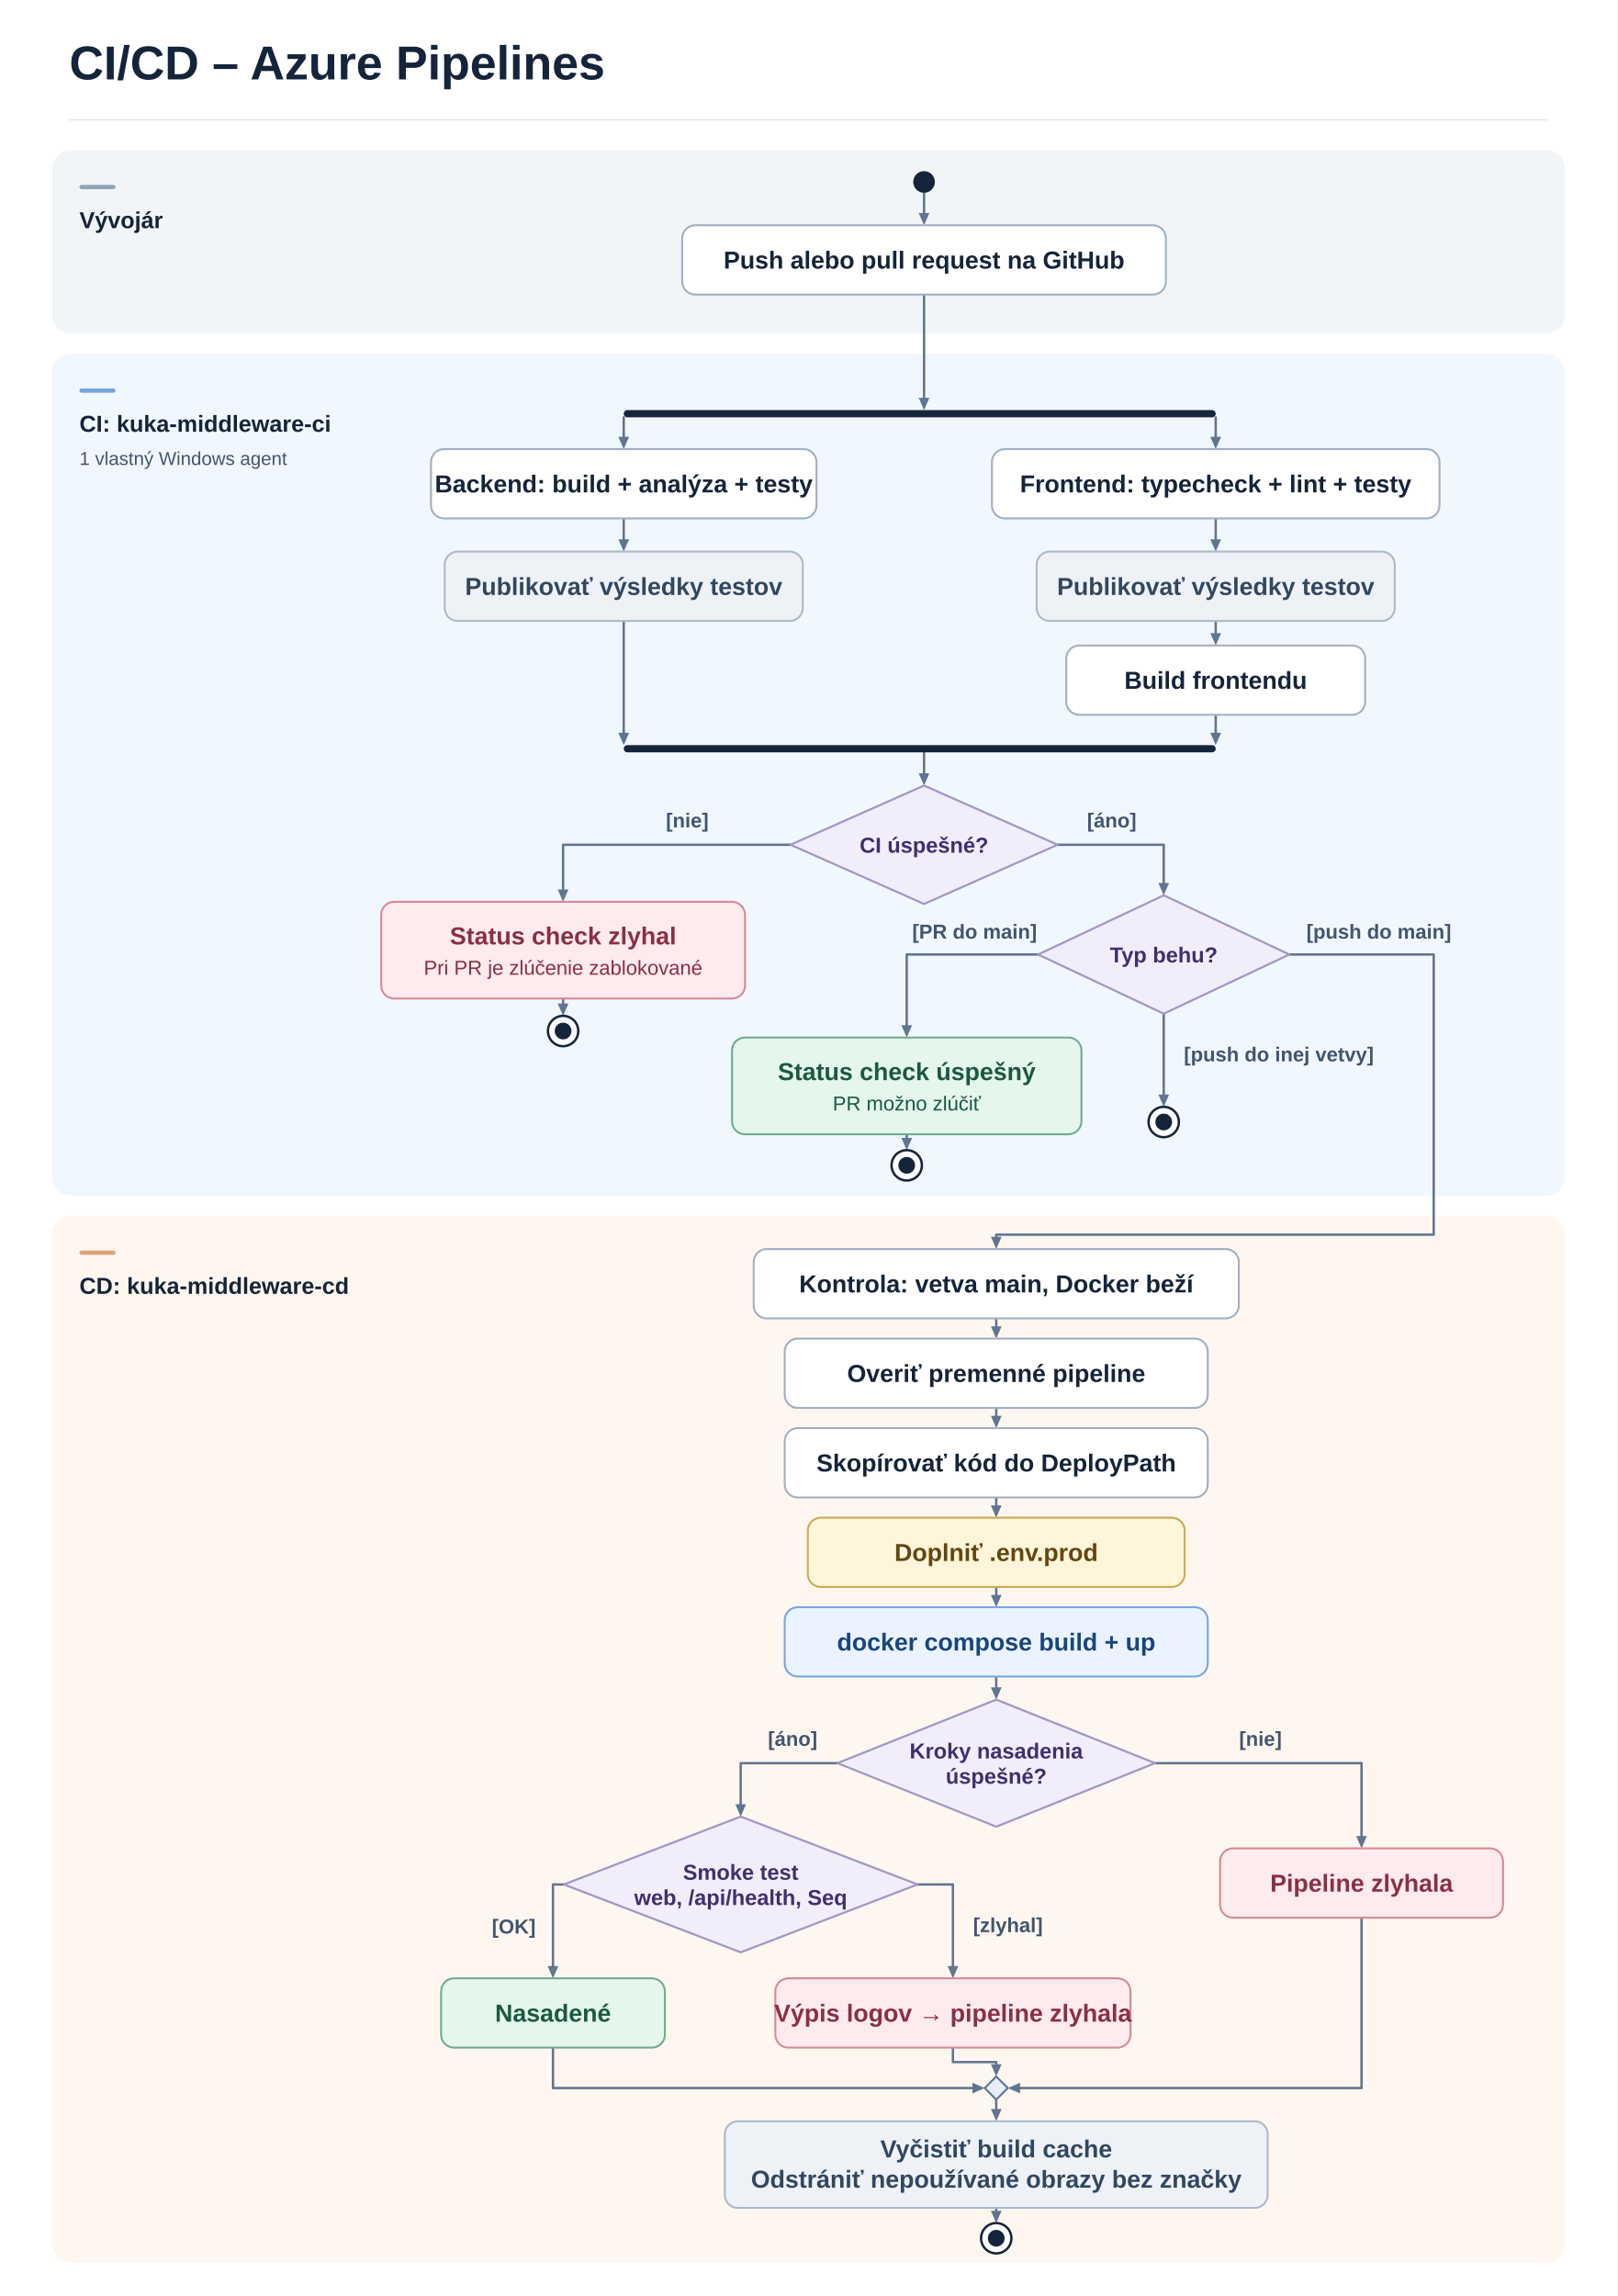
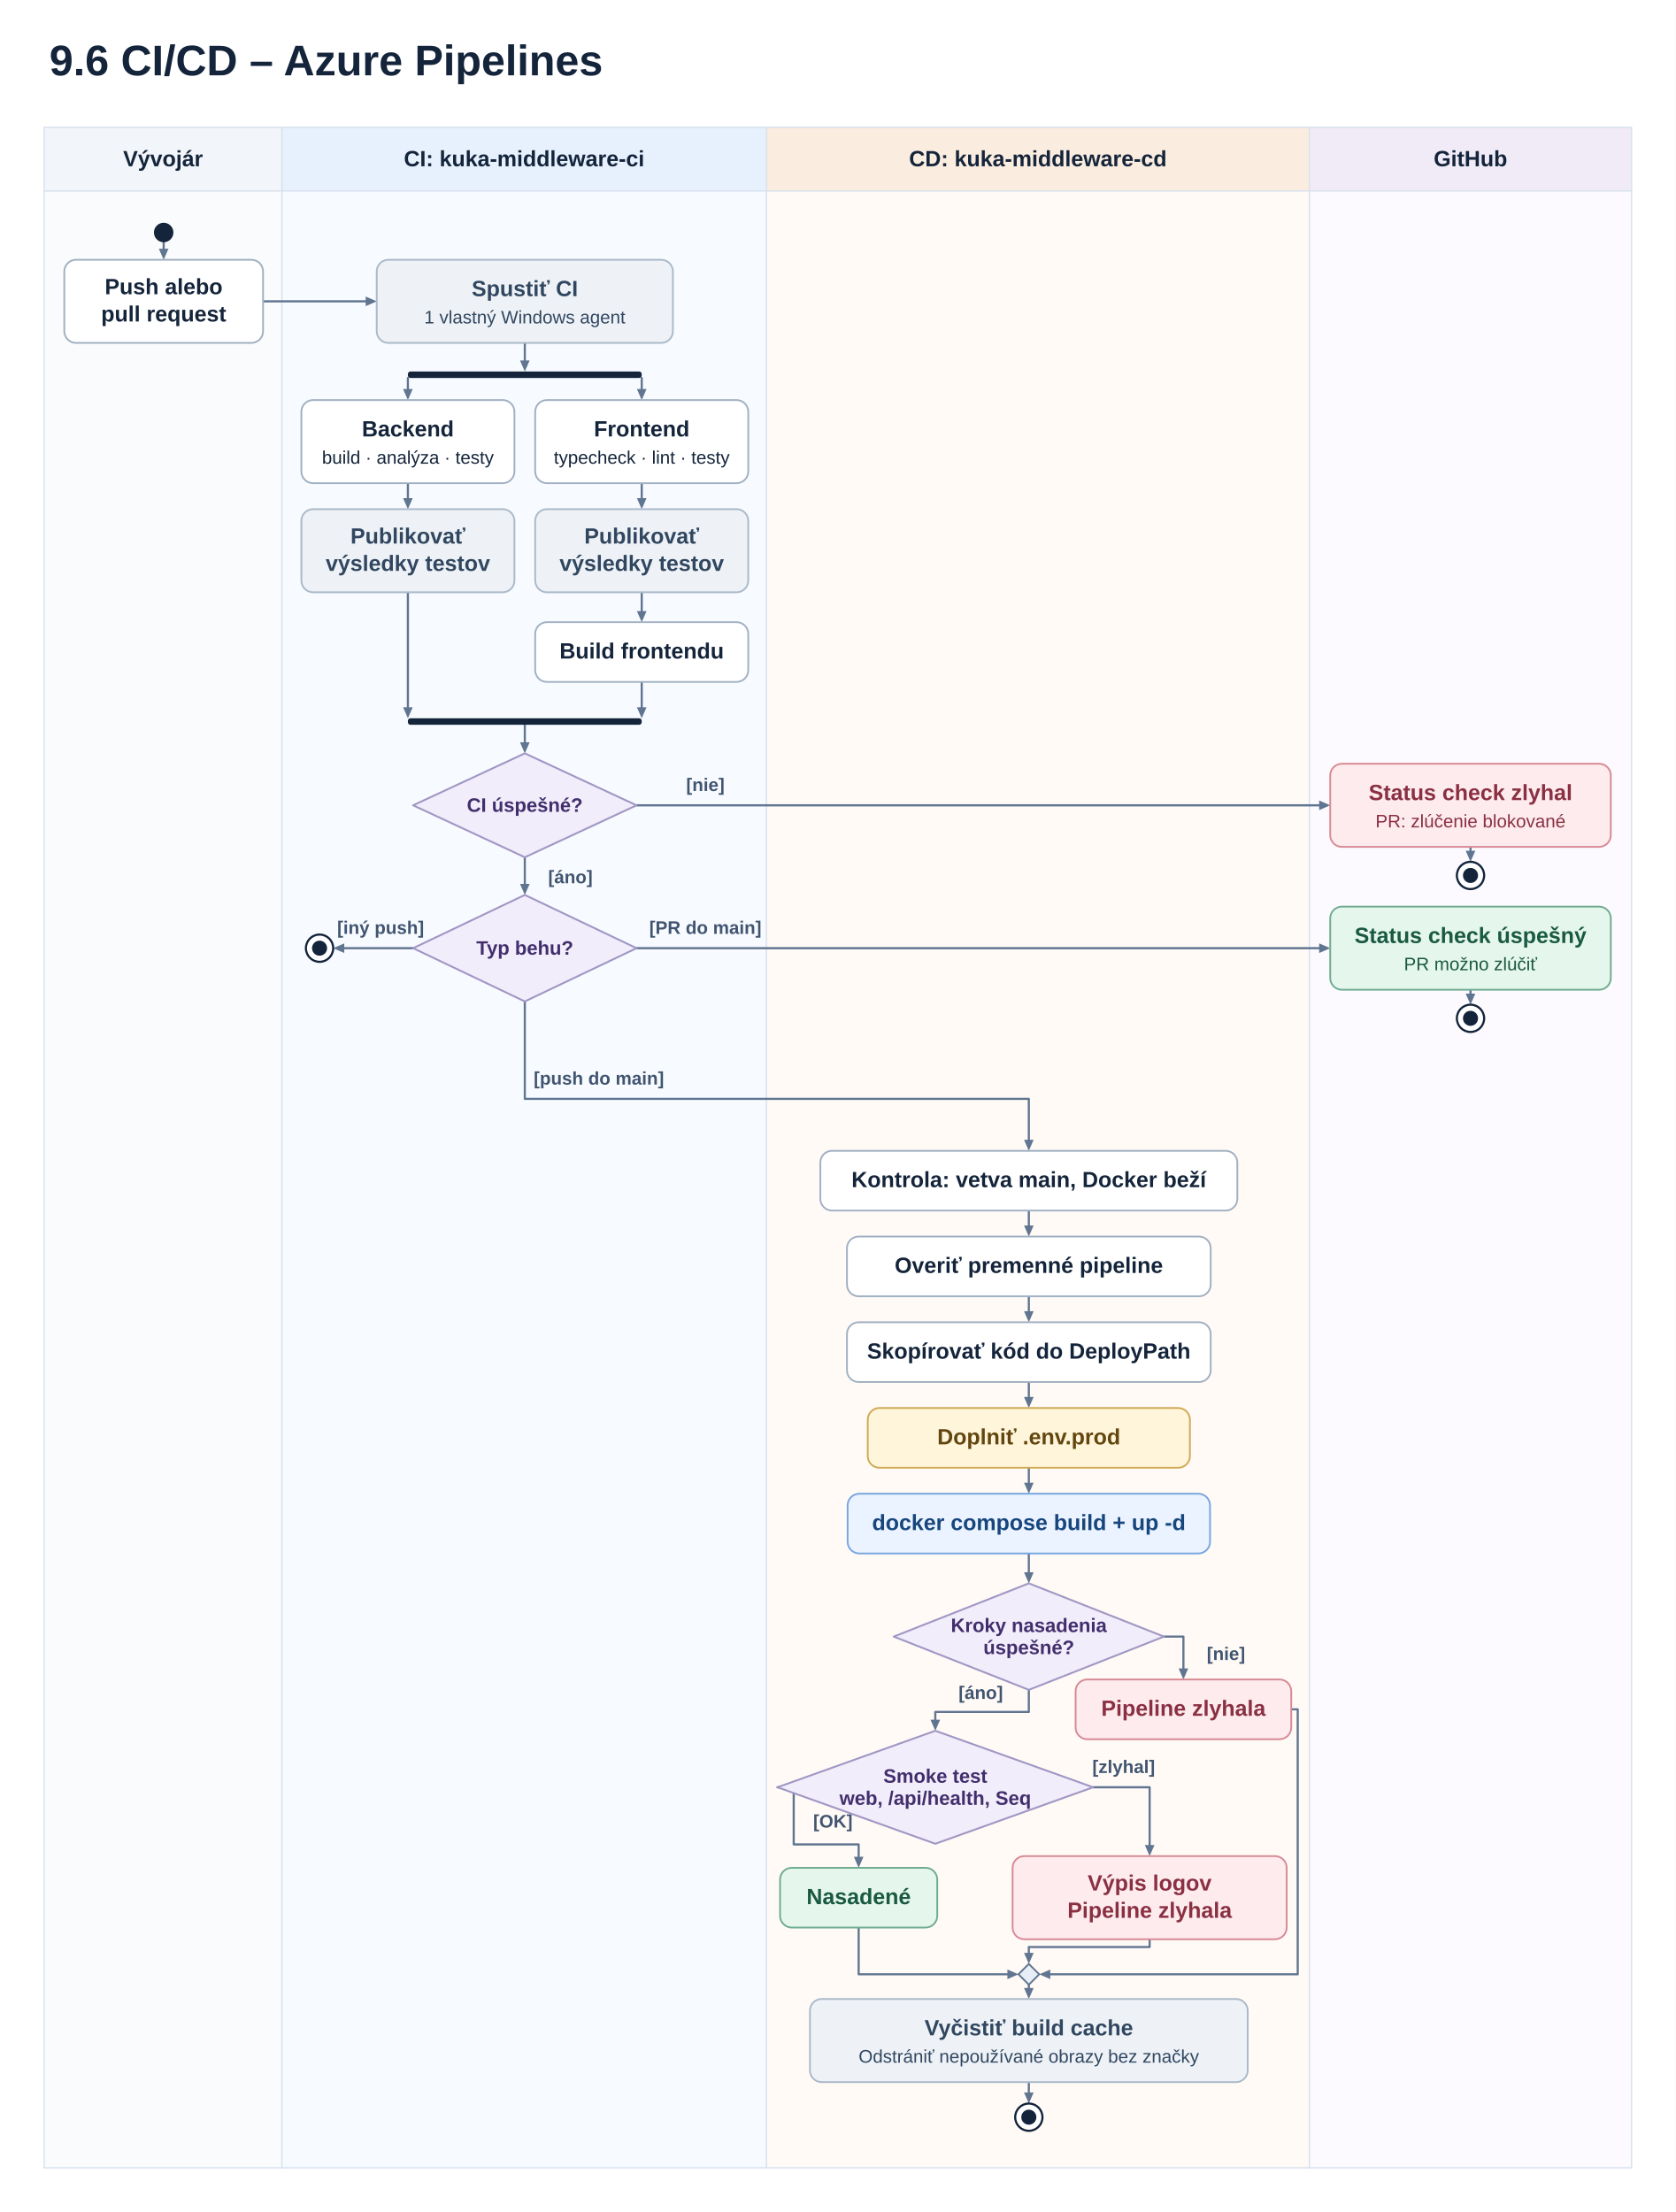
- <svg xmlns="http://www.w3.org/2000/svg" width="1120" height="1590" viewBox="0 0 1120 1590" role="img" aria-labelledby="diagram-title" font-family="Segoe UI, Helvetica Neue, Arial, sans-serif">
+ <svg xmlns="http://www.w3.org/2000/svg" width="1290" height="1703" viewBox="0 0 1290 1703" role="img" aria-labelledby="diagram-title" font-family="Segoe UI, Helvetica Neue, Arial, sans-serif">
  <g>
-     <rect x="0" y="0" width="1120" height="1590" rx="0" fill="#FFFFFF" stroke="none" stroke-width="1.35" />
-     <polyline points="48,83 1072,83" fill="none" stroke="#DFE7F0" stroke-width="1" stroke-linecap="round" stroke-linejoin="round" />
-     <rect x="36" y="104" width="1048" height="127" rx="13" fill="#F2F5F8" stroke="none" stroke-width="1.35" />
-     <rect x="55" y="128" width="25" height="3" rx="1.5" fill="#92A4B8" stroke="none" stroke-width="1.35" />
-     <rect x="36" y="245" width="1048" height="583" rx="13" fill="#F1F7FE" stroke="none" stroke-width="1.35" />
-     <rect x="55" y="269" width="25" height="3" rx="1.5" fill="#75A6DF" stroke="none" stroke-width="1.35" />
-     <rect x="36" y="842" width="1048" height="725" rx="13" fill="#FFF7EF" stroke="none" stroke-width="1.35" />
-     <rect x="55" y="866" width="25" height="3" rx="1.5" fill="#DAA376" stroke="none" stroke-width="1.35" />
+     <rect x="0" y="0" width="1290" height="1703" rx="0" fill="#FFFFFF" stroke="none" stroke-width="1.35" />
+     <rect x="34" y="98" width="183" height="1571" rx="0" fill="#FAFBFC" stroke="none" stroke-width="1.35" />
+     <rect x="34" y="98" width="183" height="49" rx="0" fill="#F2F5F9" stroke="none" stroke-width="1.35" />
+     <polyline points="34,98 34,1669" fill="none" stroke="#D7E1ED" stroke-width="1" stroke-linecap="round" stroke-linejoin="round" />
+     <rect x="217" y="98" width="373" height="1571" rx="0" fill="#F7FAFF" stroke="none" stroke-width="1.35" />
+     <rect x="217" y="98" width="373" height="49" rx="0" fill="#E7F1FE" stroke="none" stroke-width="1.35" />
+     <polyline points="217,98 217,1669" fill="none" stroke="#D7E1ED" stroke-width="1" stroke-linecap="round" stroke-linejoin="round" />
+     <rect x="590" y="98" width="418" height="1571" rx="0" fill="#FFFAF6" stroke="none" stroke-width="1.35" />
+     <rect x="590" y="98" width="418" height="49" rx="0" fill="#FAECDF" stroke="none" stroke-width="1.35" />
+     <polyline points="590,98 590,1669" fill="none" stroke="#D7E1ED" stroke-width="1" stroke-linecap="round" stroke-linejoin="round" />
+     <rect x="1008" y="98" width="248" height="1571" rx="0" fill="#FCFAFE" stroke="none" stroke-width="1.35" />
+     <rect x="1008" y="98" width="248" height="49" rx="0" fill="#F0EBF7" stroke="none" stroke-width="1.35" />
+     <polyline points="1008,98 1008,1669" fill="none" stroke="#D7E1ED" stroke-width="1" stroke-linecap="round" stroke-linejoin="round" />
+     <polyline points="34,98 1256,98 1256,1669 34,1669" fill="none" stroke="#D7E1ED" stroke-width="1" stroke-linecap="round" stroke-linejoin="round" />
+     <polyline points="34,147 1256,147" fill="none" stroke="#D7E1ED" stroke-width="1" stroke-linecap="round" stroke-linejoin="round" />
  </g>
  <g>
-     <polyline points="640,133.5 640.0,148.5" fill="none" stroke="#607590" stroke-width="1.65" stroke-linecap="round" stroke-linejoin="round" />
-     <polygon points="640,156 636.30,147.50 643.70,147.50" fill="#607590" />
-     <polyline points="640,204 640.0,276.5" fill="none" stroke="#607590" stroke-width="1.65" stroke-linecap="round" stroke-linejoin="round" />
-     <polygon points="640,284 636.30,275.50 643.70,275.50" fill="#607590" />
-     <polyline points="432,289 432.0,303.5" fill="none" stroke="#607590" stroke-width="1.65" stroke-linecap="round" stroke-linejoin="round" />
-     <polygon points="432,311 428.30,302.50 435.70,302.50" fill="#607590" />
-     <polyline points="432,359 432.0,374.5" fill="none" stroke="#607590" stroke-width="1.65" stroke-linecap="round" stroke-linejoin="round" />
-     <polygon points="432,382 428.30,373.50 435.70,373.50" fill="#607590" />
-     <polyline points="842,289 842.0,303.5" fill="none" stroke="#607590" stroke-width="1.65" stroke-linecap="round" stroke-linejoin="round" />
-     <polygon points="842,311 838.30,302.50 845.70,302.50" fill="#607590" />
-     <polyline points="842,359 842.0,374.5" fill="none" stroke="#607590" stroke-width="1.65" stroke-linecap="round" stroke-linejoin="round" />
-     <polygon points="842,382 838.30,373.50 845.70,373.50" fill="#607590" />
-     <polyline points="432,430 432.0,508.5" fill="none" stroke="#607590" stroke-width="1.65" stroke-linecap="round" stroke-linejoin="round" />
-     <polygon points="432,516 428.30,507.50 435.70,507.50" fill="#607590" />
-     <polyline points="842,430 842.0,439.5" fill="none" stroke="#607590" stroke-width="1.65" stroke-linecap="round" stroke-linejoin="round" />
-     <polygon points="842,447 838.30,438.50 845.70,438.50" fill="#607590" />
-     <polyline points="842,495 842.0,508.5" fill="none" stroke="#607590" stroke-width="1.65" stroke-linecap="round" stroke-linejoin="round" />
-     <polygon points="842,516 838.30,507.50 845.70,507.50" fill="#607590" />
-     <polyline points="640,521 640.0,536.5" fill="none" stroke="#607590" stroke-width="1.65" stroke-linecap="round" stroke-linejoin="round" />
-     <polygon points="640,544 636.30,535.50 643.70,535.50" fill="#607590" />
-     <polyline points="547.5,585 390,585 390.0,617.0" fill="none" stroke="#607590" stroke-width="1.65" stroke-linecap="round" stroke-linejoin="round" />
-     <polygon points="390,624.5 386.30,616.00 393.70,616.00" fill="#607590" />
-     <polyline points="390,691.5 390.0,696.0" fill="none" stroke="#607590" stroke-width="1.65" stroke-linecap="round" stroke-linejoin="round" />
-     <polygon points="390,703.5 386.30,695.00 393.70,695.00" fill="#607590" />
-     <polyline points="732.5,585 806,585 806.0,612.5" fill="none" stroke="#607590" stroke-width="1.65" stroke-linecap="round" stroke-linejoin="round" />
-     <polygon points="806,620 802.30,611.50 809.70,611.50" fill="#607590" />
-     <polyline points="719,661 628,661 628.0,711.0" fill="none" stroke="#607590" stroke-width="1.65" stroke-linecap="round" stroke-linejoin="round" />
-     <polygon points="628,718.5 624.30,710.00 631.70,710.00" fill="#607590" />
-     <polyline points="628,785.5 628.0,789.0" fill="none" stroke="#607590" stroke-width="1.65" stroke-linecap="round" stroke-linejoin="round" />
-     <polygon points="628,796.5 624.30,788.00 631.70,788.00" fill="#607590" />
-     <polyline points="806,702 806.0,759.0" fill="none" stroke="#607590" stroke-width="1.65" stroke-linecap="round" stroke-linejoin="round" />
-     <polygon points="806,766.5 802.30,758.00 809.70,758.00" fill="#607590" />
-     <polyline points="893,661 993,661 993,855 690,855 690.0,857.5" fill="none" stroke="#607590" stroke-width="1.65" stroke-linecap="round" stroke-linejoin="round" />
-     <polygon points="690,865 686.30,856.50 693.70,856.50" fill="#607590" />
-     <polyline points="690,913 690.0,919.5" fill="none" stroke="#607590" stroke-width="1.65" stroke-linecap="round" stroke-linejoin="round" />
-     <polygon points="690,927 686.30,918.50 693.70,918.50" fill="#607590" />
-     <polyline points="690,975 690.0,981.5" fill="none" stroke="#607590" stroke-width="1.65" stroke-linecap="round" stroke-linejoin="round" />
-     <polygon points="690,989 686.30,980.50 693.70,980.50" fill="#607590" />
-     <polyline points="690,1037 690.0,1043.5" fill="none" stroke="#607590" stroke-width="1.65" stroke-linecap="round" stroke-linejoin="round" />
-     <polygon points="690,1051 686.30,1042.50 693.70,1042.50" fill="#607590" />
-     <polyline points="690,1099 690.0,1105.5" fill="none" stroke="#607590" stroke-width="1.65" stroke-linecap="round" stroke-linejoin="round" />
-     <polygon points="690,1113 686.30,1104.50 693.70,1104.50" fill="#607590" />
-     <polyline points="690,1161 690.0,1169.5" fill="none" stroke="#607590" stroke-width="1.65" stroke-linecap="round" stroke-linejoin="round" />
-     <polygon points="690,1177 686.30,1168.50 693.70,1168.50" fill="#607590" />
-     <polyline points="580,1221 513,1221 513.0,1250.5" fill="none" stroke="#607590" stroke-width="1.65" stroke-linecap="round" stroke-linejoin="round" />
-     <polygon points="513,1258 509.30,1249.50 516.70,1249.50" fill="#607590" />
-     <polyline points="800,1221 943,1221 943.0,1272.5" fill="none" stroke="#607590" stroke-width="1.65" stroke-linecap="round" stroke-linejoin="round" />
-     <polygon points="943,1280 939.30,1271.50 946.70,1271.50" fill="#607590" />
-     <polyline points="390.5,1305 383,1305 383.0,1362.5" fill="none" stroke="#607590" stroke-width="1.65" stroke-linecap="round" stroke-linejoin="round" />
-     <polygon points="383,1370 379.30,1361.50 386.70,1361.50" fill="#607590" />
-     <polyline points="635.5,1305 660,1305 660.0,1362.5" fill="none" stroke="#607590" stroke-width="1.65" stroke-linecap="round" stroke-linejoin="round" />
-     <polygon points="660,1370 656.30,1361.50 663.70,1361.50" fill="#607590" />
-     <polyline points="383,1418 383,1446 674.5,1446.0" fill="none" stroke="#607590" stroke-width="1.65" stroke-linecap="round" stroke-linejoin="round" />
-     <polygon points="682,1446 673.50,1449.70 673.50,1442.30" fill="#607590" />
-     <polyline points="660,1418 660,1428 690,1428 690.0,1430.5" fill="none" stroke="#607590" stroke-width="1.65" stroke-linecap="round" stroke-linejoin="round" />
-     <polygon points="690,1438 686.30,1429.50 693.70,1429.50" fill="#607590" />
-     <polyline points="943,1328 943,1446 705.5,1446.0" fill="none" stroke="#607590" stroke-width="1.65" stroke-linecap="round" stroke-linejoin="round" />
-     <polygon points="698,1446 706.50,1442.30 706.50,1449.70" fill="#607590" />
-     <polyline points="690,1454 690.0,1461.5" fill="none" stroke="#607590" stroke-width="1.65" stroke-linecap="round" stroke-linejoin="round" />
-     <polygon points="690,1469 686.30,1460.50 693.70,1460.50" fill="#607590" />
-     <polyline points="690,1529 690.0,1532.0" fill="none" stroke="#607590" stroke-width="1.65" stroke-linecap="round" stroke-linejoin="round" />
-     <polygon points="690,1539.5 686.30,1531.00 693.70,1531.00" fill="#607590" />
+     <polyline points="126,186.5 126,192.5" fill="none" stroke="#607590" stroke-width="1.65" stroke-linecap="round" stroke-linejoin="round" />
+     <polygon points="126,200 122.30,191.50 129.70,191.50" fill="#607590" />
+     <polyline points="202.5,232 282.5,232" fill="none" stroke="#607590" stroke-width="1.65" stroke-linecap="round" stroke-linejoin="round" />
+     <polygon points="290,232 281.50,235.70 281.50,228.30" fill="#607590" />
+     <polyline points="404,264 404,278.5" fill="none" stroke="#607590" stroke-width="1.65" stroke-linecap="round" stroke-linejoin="round" />
+     <polygon points="404,286 400.30,277.50 407.70,277.50" fill="#607590" />
+     <polyline points="314,291 314,300.5" fill="none" stroke="#607590" stroke-width="1.65" stroke-linecap="round" stroke-linejoin="round" />
+     <polygon points="314,308 310.30,299.50 317.70,299.50" fill="#607590" />
+     <polyline points="314,372 314,384.5" fill="none" stroke="#607590" stroke-width="1.65" stroke-linecap="round" stroke-linejoin="round" />
+     <polygon points="314,392 310.30,383.50 317.70,383.50" fill="#607590" />
+     <polyline points="494,291 494,300.5" fill="none" stroke="#607590" stroke-width="1.65" stroke-linecap="round" stroke-linejoin="round" />
+     <polygon points="494,308 490.30,299.50 497.70,299.50" fill="#607590" />
+     <polyline points="494,372 494,384.5" fill="none" stroke="#607590" stroke-width="1.65" stroke-linecap="round" stroke-linejoin="round" />
+     <polygon points="494,392 490.30,383.50 497.70,383.50" fill="#607590" />
+     <polyline points="314,456 314,545.5" fill="none" stroke="#607590" stroke-width="1.65" stroke-linecap="round" stroke-linejoin="round" />
+     <polygon points="314,553 310.30,544.50 317.70,544.50" fill="#607590" />
+     <polyline points="494,456 494,471.5" fill="none" stroke="#607590" stroke-width="1.65" stroke-linecap="round" stroke-linejoin="round" />
+     <polygon points="494,479 490.30,470.50 497.70,470.50" fill="#607590" />
+     <polyline points="494,525 494,545.5" fill="none" stroke="#607590" stroke-width="1.65" stroke-linecap="round" stroke-linejoin="round" />
+     <polygon points="494,553 490.30,544.50 497.70,544.50" fill="#607590" />
+     <polyline points="404,558 404,572.5" fill="none" stroke="#607590" stroke-width="1.65" stroke-linecap="round" stroke-linejoin="round" />
+     <polygon points="404,580 400.30,571.50 407.70,571.50" fill="#607590" />
+     <polyline points="490,620 1016.5,620" fill="none" stroke="#607590" stroke-width="1.65" stroke-linecap="round" stroke-linejoin="round" />
+     <polygon points="1024,620 1015.50,623.70 1015.50,616.30" fill="#607590" />
+     <polyline points="1132,652 1132,656" fill="none" stroke="#607590" stroke-width="1.65" stroke-linecap="round" stroke-linejoin="round" />
+     <polygon points="1132,663.5 1128.30,655.00 1135.70,655.00" fill="#607590" />
+     <polyline points="404,660 404,681.5" fill="none" stroke="#607590" stroke-width="1.65" stroke-linecap="round" stroke-linejoin="round" />
+     <polygon points="404,689 400.30,680.50 407.70,680.50" fill="#607590" />
+     <polyline points="490,730 1016.5,730" fill="none" stroke="#607590" stroke-width="1.65" stroke-linecap="round" stroke-linejoin="round" />
+     <polygon points="1024,730 1015.50,733.70 1015.50,726.30" fill="#607590" />
+     <polyline points="1132,762 1132,766" fill="none" stroke="#607590" stroke-width="1.65" stroke-linecap="round" stroke-linejoin="round" />
+     <polygon points="1132,773.5 1128.30,765.00 1135.70,765.00" fill="#607590" />
+     <polyline points="318,730 264,730" fill="none" stroke="#607590" stroke-width="1.65" stroke-linecap="round" stroke-linejoin="round" />
+     <polygon points="256.5,730 265.00,726.30 265.00,733.70" fill="#607590" />
+     <polyline points="404,771 404,846 792,846 792,878.5" fill="none" stroke="#607590" stroke-width="1.65" stroke-linecap="round" stroke-linejoin="round" />
+     <polygon points="792,886 788.30,877.50 795.70,877.50" fill="#607590" />
+     <polyline points="792,932 792,944.5" fill="none" stroke="#607590" stroke-width="1.65" stroke-linecap="round" stroke-linejoin="round" />
+     <polygon points="792,952 788.30,943.50 795.70,943.50" fill="#607590" />
+     <polyline points="792,998 792,1010.5" fill="none" stroke="#607590" stroke-width="1.65" stroke-linecap="round" stroke-linejoin="round" />
+     <polygon points="792,1018 788.30,1009.50 795.70,1009.50" fill="#607590" />
+     <polyline points="792,1064 792,1076.5" fill="none" stroke="#607590" stroke-width="1.65" stroke-linecap="round" stroke-linejoin="round" />
+     <polygon points="792,1084 788.30,1075.50 795.70,1075.50" fill="#607590" />
+     <polyline points="792,1130 792,1142.5" fill="none" stroke="#607590" stroke-width="1.65" stroke-linecap="round" stroke-linejoin="round" />
+     <polygon points="792,1150 788.30,1141.50 795.70,1141.50" fill="#607590" />
+     <polyline points="792,1196 792,1211.5" fill="none" stroke="#607590" stroke-width="1.65" stroke-linecap="round" stroke-linejoin="round" />
+     <polygon points="792,1219 788.30,1210.50 795.70,1210.50" fill="#607590" />
+     <polyline points="896,1260 911,1260 911,1285.5" fill="none" stroke="#607590" stroke-width="1.65" stroke-linecap="round" stroke-linejoin="round" />
+     <polygon points="911,1293 907.30,1284.50 914.70,1284.50" fill="#607590" />
+     <polyline points="792,1301 792,1318 720,1318 720,1325" fill="none" stroke="#607590" stroke-width="1.65" stroke-linecap="round" stroke-linejoin="round" />
+     <polygon points="720,1332.5 716.30,1324.00 723.70,1324.00" fill="#607590" />
+     <polyline points="598.5,1376 611,1376 611,1420 661,1420 661,1430.5" fill="none" stroke="#607590" stroke-width="1.65" stroke-linecap="round" stroke-linejoin="round" />
+     <polygon points="661,1438 657.30,1429.50 664.70,1429.50" fill="#607590" />
+     <polyline points="841.5,1376 885,1376 885,1421.5" fill="none" stroke="#607590" stroke-width="1.65" stroke-linecap="round" stroke-linejoin="round" />
+     <polygon points="885,1429 881.30,1420.50 888.70,1420.50" fill="#607590" />
+     <polyline points="661,1484 661,1520 776.5,1520" fill="none" stroke="#607590" stroke-width="1.65" stroke-linecap="round" stroke-linejoin="round" />
+     <polygon points="784,1520 775.50,1523.70 775.50,1516.30" fill="#607590" />
+     <polyline points="885,1493 885,1499 792,1499 792,1504.5" fill="none" stroke="#607590" stroke-width="1.65" stroke-linecap="round" stroke-linejoin="round" />
+     <polygon points="792,1512 788.30,1503.50 795.70,1503.50" fill="#607590" />
+     <polyline points="994,1316 999,1316 999,1520 807.5,1520" fill="none" stroke="#607590" stroke-width="1.65" stroke-linecap="round" stroke-linejoin="round" />
+     <polygon points="800,1520 808.50,1516.30 808.50,1523.70" fill="#607590" />
+     <polyline points="792,1528 792,1531.5" fill="none" stroke="#607590" stroke-width="1.65" stroke-linecap="round" stroke-linejoin="round" />
+     <polygon points="792,1539 788.30,1530.50 795.70,1530.50" fill="#607590" />
+     <polyline points="792,1603 792,1612" fill="none" stroke="#607590" stroke-width="1.65" stroke-linecap="round" stroke-linejoin="round" />
+     <polygon points="792,1619.5 788.30,1611.00 795.70,1611.00" fill="#607590" />
  </g>
  <g>
-     <circle cx="640" cy="126" r="7.5" fill="#14243A" />
-     <rect x="472.5" y="156.0" width="335" height="48" rx="9" fill="#FFFFFF" stroke="#A1B0C2" stroke-width="1.35" />
-     <text x="640" y="186.0" fill="#14243A" text-anchor="middle" font-size="17" font-weight="600">Push alebo pull request na GitHub</text>
-     <rect x="432" y="284" width="410" height="5" rx="2.5" fill="#14243A" stroke="none" stroke-width="1.35" />
-     <rect x="298.5" y="311.0" width="267" height="48" rx="9" fill="#FFFFFF" stroke="#A1B0C2" stroke-width="1.35" />
-     <text x="432" y="341.0" fill="#14243A" text-anchor="middle" font-size="17" font-weight="600">Backend: build + analýza + testy</text>
-     <rect x="687.0" y="311.0" width="310" height="48" rx="9" fill="#FFFFFF" stroke="#A1B0C2" stroke-width="1.35" />
-     <text x="842" y="341.0" fill="#14243A" text-anchor="middle" font-size="17" font-weight="600">Frontend: typecheck + lint + testy</text>
-     <rect x="308.0" y="382.0" width="248" height="48" rx="9" fill="#EEF2F7" stroke="#ABB9C9" stroke-width="1.35" />
-     <text x="432" y="412.0" fill="#314760" text-anchor="middle" font-size="17" font-weight="600">Publikovať výsledky testov</text>
-     <rect x="718.0" y="382.0" width="248" height="48" rx="9" fill="#EEF2F7" stroke="#ABB9C9" stroke-width="1.35" />
-     <text x="842" y="412.0" fill="#314760" text-anchor="middle" font-size="17" font-weight="600">Publikovať výsledky testov</text>
-     <rect x="738.5" y="447.0" width="207" height="48" rx="9" fill="#FFFFFF" stroke="#A1B0C2" stroke-width="1.35" />
-     <text x="842" y="477.0" fill="#14243A" text-anchor="middle" font-size="17" font-weight="600">Build frontendu</text>
-     <rect x="432" y="516" width="410" height="5" rx="2.5" fill="#14243A" stroke="none" stroke-width="1.35" />
-     <polygon points="640,544.0 732.5,585 640,626.0 547.5,585" fill="#F1EDFA" stroke="#A197C4" stroke-width="1.45" stroke-linejoin="round" />
-     <text x="640" y="590.5" fill="#422E6D" text-anchor="middle" font-size="15" font-weight="600">CI úspešné?</text>
-     <rect x="264.0" y="624.5" width="252" height="67" rx="9" fill="#FDEBED" stroke="#D78A94" stroke-width="1.35" />
-     <text x="390" y="654" fill="#8A3042" text-anchor="middle" font-size="17" font-weight="600">Status check zlyhal</text>
-     <text x="390" y="675" fill="#8A3042" text-anchor="middle" font-size="14" font-weight="400">Pri PR je zlúčenie zablokované</text>
-     <circle cx="390" cy="714" r="10.5" fill="#FFFFFF" stroke="#14243A" stroke-width="1.65" />
-     <circle cx="390" cy="714" r="5.8" fill="#14243A" />
-     <polygon points="806,620.0 893.0,661 806,702.0 719.0,661" fill="#F1EDFA" stroke="#A197C4" stroke-width="1.45" stroke-linejoin="round" />
-     <text x="806" y="666.5" fill="#422E6D" text-anchor="middle" font-size="15" font-weight="600">Typ behu?</text>
-     <rect x="507.0" y="718.5" width="242" height="67" rx="9" fill="#E5F6ED" stroke="#70AC91" stroke-width="1.35" />
-     <text x="628" y="748" fill="#1A5942" text-anchor="middle" font-size="17" font-weight="600">Status check úspešný</text>
-     <text x="628" y="769" fill="#1A5942" text-anchor="middle" font-size="14" font-weight="400">PR možno zlúčiť</text>
-     <circle cx="628" cy="807" r="10.5" fill="#FFFFFF" stroke="#14243A" stroke-width="1.65" />
-     <circle cx="628" cy="807" r="5.8" fill="#14243A" />
-     <circle cx="806" cy="777" r="10.5" fill="#FFFFFF" stroke="#14243A" stroke-width="1.65" />
-     <circle cx="806" cy="777" r="5.8" fill="#14243A" />
-     <rect x="522.0" y="865.0" width="336" height="48" rx="9" fill="#FFFFFF" stroke="#A1B0C2" stroke-width="1.35" />
-     <text x="690" y="895.0" fill="#14243A" text-anchor="middle" font-size="17" font-weight="600">Kontrola: vetva main, Docker beží</text>
-     <rect x="543.5" y="927.0" width="293" height="48" rx="9" fill="#FFFFFF" stroke="#A1B0C2" stroke-width="1.35" />
-     <text x="690" y="957.0" fill="#14243A" text-anchor="middle" font-size="17" font-weight="600">Overiť premenné pipeline</text>
-     <rect x="543.5" y="989.0" width="293" height="48" rx="9" fill="#FFFFFF" stroke="#A1B0C2" stroke-width="1.35" />
-     <text x="690" y="1019.0" fill="#14243A" text-anchor="middle" font-size="17" font-weight="600">Skopírovať kód do DeployPath</text>
-     <rect x="559.5" y="1051.0" width="261" height="48" rx="9" fill="#FFF5DA" stroke="#CEAA55" stroke-width="1.35" />
-     <text x="690" y="1081.0" fill="#63460F" text-anchor="middle" font-size="17" font-weight="600">Doplniť .env.prod</text>
-     <rect x="543.5" y="1113.0" width="293" height="48" rx="9" fill="#EAF3FF" stroke="#78A6E0" stroke-width="1.35" />
-     <text x="690" y="1143.0" fill="#17467D" text-anchor="middle" font-size="17" font-weight="600">docker compose build + up</text>
-     <polygon points="690,1177.0 800.0,1221 690,1265.0 580.0,1221" fill="#F1EDFA" stroke="#A197C4" stroke-width="1.45" stroke-linejoin="round" />
-     <text x="690" y="1217.75" fill="#422E6D" text-anchor="middle" font-size="15" font-weight="600">Kroky nasadenia</text>
-     <text x="690" y="1235.25" fill="#422E6D" text-anchor="middle" font-size="15" font-weight="600">úspešné?</text>
-     <polygon points="513,1258.0 635.5,1305 513,1352.0 390.5,1305" fill="#F1EDFA" stroke="#A197C4" stroke-width="1.45" stroke-linejoin="round" />
-     <text x="513" y="1301.75" fill="#422E6D" text-anchor="middle" font-size="15" font-weight="600">Smoke test</text>
-     <text x="513" y="1319.25" fill="#422E6D" text-anchor="middle" font-size="15" font-weight="600">web, /api/health, Seq</text>
-     <rect x="305.5" y="1370.0" width="155" height="48" rx="9" fill="#E5F6ED" stroke="#70AC91" stroke-width="1.35" />
-     <text x="383" y="1400.0" fill="#1A5942" text-anchor="middle" font-size="17" font-weight="600">Nasadené</text>
-     <rect x="537.0" y="1370.0" width="246" height="48" rx="9" fill="#FDEBED" stroke="#D78A94" stroke-width="1.35" />
-     <text x="660" y="1400.0" fill="#8A3042" text-anchor="middle" font-size="17" font-weight="600">Výpis logov → pipeline zlyhala</text>
-     <rect x="845.0" y="1280.0" width="196" height="48" rx="9" fill="#FDEBED" stroke="#D78A94" stroke-width="1.35" />
-     <text x="943" y="1310.0" fill="#8A3042" text-anchor="middle" font-size="17" font-weight="600">Pipeline zlyhala</text>
-     <path d="M690 1438 l8 8 -8 8 -8 -8 Z" fill="#E8EEF6" stroke="#607590" stroke-width="1.35" stroke-linejoin="round" />
-     <rect x="502" y="1469" width="376" height="60" rx="9" fill="#EEF2F7" stroke="#ABB9C9" stroke-width="1.35" />
-     <text x="690" y="1494" fill="#314760" text-anchor="middle" font-size="17" font-weight="600">Vyčistiť build cache</text>
-     <text x="690" y="1515" fill="#314760" text-anchor="middle" font-size="17" font-weight="600">Odstrániť nepoužívané obrazy bez značky</text>
-     <circle cx="690" cy="1550" r="10.5" fill="#FFFFFF" stroke="#14243A" stroke-width="1.65" />
-     <circle cx="690" cy="1550" r="5.8" fill="#14243A" />
+     <circle cx="126" cy="179" r="7.5" fill="#14243A" />
+     <rect x="49.5" y="200.0" width="153" height="64" rx="9" fill="#FFFFFF" stroke="#A1B0C2" stroke-width="1.35" />
+     <text x="126" y="226.5" fill="#14243A" font-size="17" font-weight="600" text-anchor="middle">Push alebo</text>
+     <text x="126" y="247.5" fill="#14243A" font-size="17" font-weight="600" text-anchor="middle">pull request</text>
+     <rect x="290.0" y="200.0" width="228" height="64" rx="9" fill="#EEF2F7" stroke="#ABB9C9" stroke-width="1.35" />
+     <text x="404" y="228" fill="#314760" font-size="17" font-weight="600" text-anchor="middle">Spustiť CI</text>
+     <text x="404" y="249" fill="#314760" font-size="14" font-weight="400" text-anchor="middle">1 vlastný Windows agent</text>
+     <rect x="314" y="286" width="180" height="5" rx="2" fill="#14243A" stroke="none" stroke-width="1.35" />
+     <rect x="232.0" y="308.0" width="164" height="64" rx="9" fill="#FFFFFF" stroke="#A1B0C2" stroke-width="1.35" />
+     <text x="314" y="336" fill="#14243A" font-size="17" font-weight="600" text-anchor="middle">Backend</text>
+     <text x="314" y="357" fill="#14243A" font-size="14" font-weight="400" text-anchor="middle">build · analýza · testy</text>
+     <rect x="412.0" y="308.0" width="164" height="64" rx="9" fill="#FFFFFF" stroke="#A1B0C2" stroke-width="1.35" />
+     <text x="494" y="336" fill="#14243A" font-size="17" font-weight="600" text-anchor="middle">Frontend</text>
+     <text x="494" y="357" fill="#14243A" font-size="14" font-weight="400" text-anchor="middle">typecheck · lint · testy</text>
+     <rect x="232.0" y="392.0" width="164" height="64" rx="9" fill="#EEF2F7" stroke="#ABB9C9" stroke-width="1.35" />
+     <text x="314" y="418.5" fill="#314760" font-size="17" font-weight="600" text-anchor="middle">Publikovať</text>
+     <text x="314" y="439.5" fill="#314760" font-size="17" font-weight="600" text-anchor="middle">výsledky testov</text>
+     <rect x="412.0" y="392.0" width="164" height="64" rx="9" fill="#EEF2F7" stroke="#ABB9C9" stroke-width="1.35" />
+     <text x="494" y="418.5" fill="#314760" font-size="17" font-weight="600" text-anchor="middle">Publikovať</text>
+     <text x="494" y="439.5" fill="#314760" font-size="17" font-weight="600" text-anchor="middle">výsledky testov</text>
+     <rect x="412.0" y="479.0" width="164" height="46" rx="9" fill="#FFFFFF" stroke="#A1B0C2" stroke-width="1.35" />
+     <text x="494" y="507.0" fill="#14243A" font-size="17" font-weight="600" text-anchor="middle">Build frontendu</text>
+     <rect x="314" y="553" width="180" height="5" rx="2" fill="#14243A" stroke="none" stroke-width="1.35" />
+     <polygon points="404,580 490,620 404,660 318,620" fill="#F1EDFA" stroke="#A197C4" stroke-width="1.45" stroke-linejoin="round" />
+     <text x="404" y="625.0" fill="#422E6D" font-size="15" font-weight="600" text-anchor="middle">CI úspešné?</text>
+     <rect x="1024.0" y="588.0" width="216" height="64" rx="9" fill="#FDEBED" stroke="#D78A94" stroke-width="1.35" />
+     <text x="1132" y="616" fill="#8A3042" font-size="17" font-weight="600" text-anchor="middle">Status check zlyhal</text>
+     <text x="1132" y="637" fill="#8A3042" font-size="14" font-weight="400" text-anchor="middle">PR: zlúčenie blokované</text>
+     <circle cx="1132" cy="674" r="10.5" fill="#FFFFFF" stroke="#14243A" stroke-width="1.65" />
+     <circle cx="1132" cy="674" r="5.8" fill="#14243A" />
+     <polygon points="404,689 490,730 404,771 318,730" fill="#F1EDFA" stroke="#A197C4" stroke-width="1.45" stroke-linejoin="round" />
+     <text x="404" y="735.0" fill="#422E6D" font-size="15" font-weight="600" text-anchor="middle">Typ behu?</text>
+     <rect x="1024.0" y="698.0" width="216" height="64" rx="9" fill="#E5F6ED" stroke="#70AC91" stroke-width="1.35" />
+     <text x="1132" y="726" fill="#1A5942" font-size="17" font-weight="600" text-anchor="middle">Status check úspešný</text>
+     <text x="1132" y="747" fill="#1A5942" font-size="14" font-weight="400" text-anchor="middle">PR možno zlúčiť</text>
+     <circle cx="1132" cy="784" r="10.5" fill="#FFFFFF" stroke="#14243A" stroke-width="1.65" />
+     <circle cx="1132" cy="784" r="5.8" fill="#14243A" />
+     <circle cx="246" cy="730" r="10.5" fill="#FFFFFF" stroke="#14243A" stroke-width="1.65" />
+     <circle cx="246" cy="730" r="5.8" fill="#14243A" />
+     <rect x="631.5" y="886.0" width="321" height="46" rx="9" fill="#FFFFFF" stroke="#A1B0C2" stroke-width="1.35" />
+     <text x="792" y="914.0" fill="#14243A" font-size="17" font-weight="600" text-anchor="middle">Kontrola: vetva main, Docker beží</text>
+     <rect x="652.0" y="952.0" width="280" height="46" rx="9" fill="#FFFFFF" stroke="#A1B0C2" stroke-width="1.35" />
+     <text x="792" y="980.0" fill="#14243A" font-size="17" font-weight="600" text-anchor="middle">Overiť premenné pipeline</text>
+     <rect x="652.0" y="1018.0" width="280" height="46" rx="9" fill="#FFFFFF" stroke="#A1B0C2" stroke-width="1.35" />
+     <text x="792" y="1046.0" fill="#14243A" font-size="17" font-weight="600" text-anchor="middle">Skopírovať kód do DeployPath</text>
+     <rect x="668.0" y="1084.0" width="248" height="46" rx="9" fill="#FFF5DA" stroke="#CEAA55" stroke-width="1.35" />
+     <text x="792" y="1112.0" fill="#63460F" font-size="17" font-weight="600" text-anchor="middle">Doplniť .env.prod</text>
+     <rect x="652.5" y="1150.0" width="279" height="46" rx="9" fill="#EAF3FF" stroke="#78A6E0" stroke-width="1.35" />
+     <text x="792" y="1178.0" fill="#17467D" font-size="17" font-weight="600" text-anchor="middle">docker compose build + up -d</text>
+     <polygon points="792,1219 896,1260 792,1301 688,1260" fill="#F1EDFA" stroke="#A197C4" stroke-width="1.45" stroke-linejoin="round" />
+     <text x="792" y="1256.5" fill="#422E6D" font-size="15" font-weight="600" text-anchor="middle">Kroky nasadenia</text>
+     <text x="792" y="1273.5" fill="#422E6D" font-size="15" font-weight="600" text-anchor="middle">úspešné?</text>
+     <rect x="828.0" y="1293.0" width="166" height="46" rx="9" fill="#FDEBED" stroke="#D78A94" stroke-width="1.35" />
+     <text x="911" y="1321.0" fill="#8A3042" font-size="17" font-weight="600" text-anchor="middle">Pipeline zlyhala</text>
+     <polygon points="720,1332.5 841.5,1376 720,1419.5 598.5,1376" fill="#F1EDFA" stroke="#A197C4" stroke-width="1.45" stroke-linejoin="round" />
+     <text x="720" y="1372.5" fill="#422E6D" font-size="15" font-weight="600" text-anchor="middle">Smoke test</text>
+     <text x="720" y="1389.5" fill="#422E6D" font-size="15" font-weight="600" text-anchor="middle">web, /api/health, Seq</text>
+     <rect x="600.5" y="1438.0" width="121" height="46" rx="9" fill="#E5F6ED" stroke="#70AC91" stroke-width="1.35" />
+     <text x="661" y="1466.0" fill="#1A5942" font-size="17" font-weight="600" text-anchor="middle">Nasadené</text>
+     <rect x="779.5" y="1429.0" width="211" height="64" rx="9" fill="#FDEBED" stroke="#D78A94" stroke-width="1.35" />
+     <text x="885" y="1455.5" fill="#8A3042" font-size="17" font-weight="600" text-anchor="middle">Výpis logov</text>
+     <text x="885" y="1476.5" fill="#8A3042" font-size="17" font-weight="600" text-anchor="middle">Pipeline zlyhala</text>
+     <path d="M792 1512 l8 8 -8 8 -8 -8 Z" fill="#E8EEF6" stroke="#607590" stroke-width="1.35" stroke-linejoin="round" />
+     <rect x="623.5" y="1539.0" width="337" height="64" rx="9" fill="#EEF2F7" stroke="#ABB9C9" stroke-width="1.35" />
+     <text x="792" y="1567" fill="#314760" font-size="17" font-weight="600" text-anchor="middle">Vyčistiť build cache</text>
+     <text x="792" y="1588" fill="#314760" font-size="14" font-weight="400" text-anchor="middle">Odstrániť nepoužívané obrazy bez značky</text>
+     <circle cx="792" cy="1630" r="10.5" fill="#FFFFFF" stroke="#14243A" stroke-width="1.65" />
+     <circle cx="792" cy="1630" r="5.8" fill="#14243A" />
  </g>
  <g>
-     <text x="48" y="55" fill="#14243A" text-anchor="start" font-size="33" font-weight="700">CI/CD – Azure Pipelines</text>
-     <text x="55" y="158" fill="#14243A" text-anchor="start" font-size="16" font-weight="700">Vývojár</text>
-     <text x="55" y="299" fill="#14243A" text-anchor="start" font-size="16" font-weight="700">CI: kuka-middleware-ci</text>
-     <text x="55" y="322" fill="#415570" text-anchor="start" font-size="13" font-weight="400">1 vlastný Windows agent</text>
-     <text x="55" y="896" fill="#14243A" text-anchor="start" font-size="16" font-weight="700">CD: kuka-middleware-cd</text>
-     <text x="476" y="573" fill="#415570" text-anchor="middle" font-size="14" font-weight="600">[nie]</text>
-     <text x="770" y="573" fill="#415570" text-anchor="middle" font-size="14" font-weight="600">[áno]</text>
-     <text x="675" y="650" fill="#415570" text-anchor="middle" font-size="14" font-weight="600">[PR do main]</text>
-     <text x="820" y="735" fill="#415570" text-anchor="start" font-size="14" font-weight="600">[push do inej vetvy]</text>
-     <text x="955" y="650" fill="#415570" text-anchor="middle" font-size="14" font-weight="600">[push do main]</text>
-     <text x="549" y="1209" fill="#415570" text-anchor="middle" font-size="14" font-weight="600">[áno]</text>
-     <text x="873" y="1209" fill="#415570" text-anchor="middle" font-size="14" font-weight="600">[nie]</text>
-     <text x="371" y="1339" fill="#415570" text-anchor="end" font-size="14" font-weight="600">[OK]</text>
-     <text x="674" y="1338" fill="#415570" text-anchor="start" font-size="14" font-weight="600">[zlyhal]</text>
+     <text x="38" y="58" fill="#14243A" font-size="33" font-weight="700" text-anchor="start">9.6 CI/CD – Azure Pipelines</text>
+     <text x="125.5" y="128" fill="#14243A" font-size="17" font-weight="700" text-anchor="middle">Vývojár</text>
+     <text x="403.5" y="128" fill="#14243A" font-size="17" font-weight="700" text-anchor="middle">CI: kuka-middleware-ci</text>
+     <text x="799.0" y="128" fill="#14243A" font-size="17" font-weight="700" text-anchor="middle">CD: kuka-middleware-cd</text>
+     <text x="1132.0" y="128" fill="#14243A" font-size="17" font-weight="700" text-anchor="middle">GitHub</text>
+     <text x="543" y="609" fill="#415570" font-size="14" font-weight="600" text-anchor="middle">[nie]</text>
+     <text x="422" y="680" fill="#415570" font-size="14" font-weight="600" text-anchor="start">[áno]</text>
+     <text x="543" y="719" fill="#415570" font-size="14" font-weight="600" text-anchor="middle">[PR do main]</text>
+     <text x="293" y="719" fill="#415570" font-size="14" font-weight="600" text-anchor="middle">[iný push]</text>
+     <text x="461" y="835" fill="#415570" font-size="14" font-weight="600" text-anchor="middle">[push do main]</text>
+     <text x="929" y="1278" fill="#415570" font-size="14" font-weight="600" text-anchor="start">[nie]</text>
+     <text x="755" y="1308" fill="#415570" font-size="14" font-weight="600" text-anchor="middle">[áno]</text>
+     <text x="626" y="1407" fill="#415570" font-size="14" font-weight="600" text-anchor="start">[OK]</text>
+     <text x="865" y="1365" fill="#415570" font-size="14" font-weight="600" text-anchor="middle">[zlyhal]</text>
  </g>
</svg>
